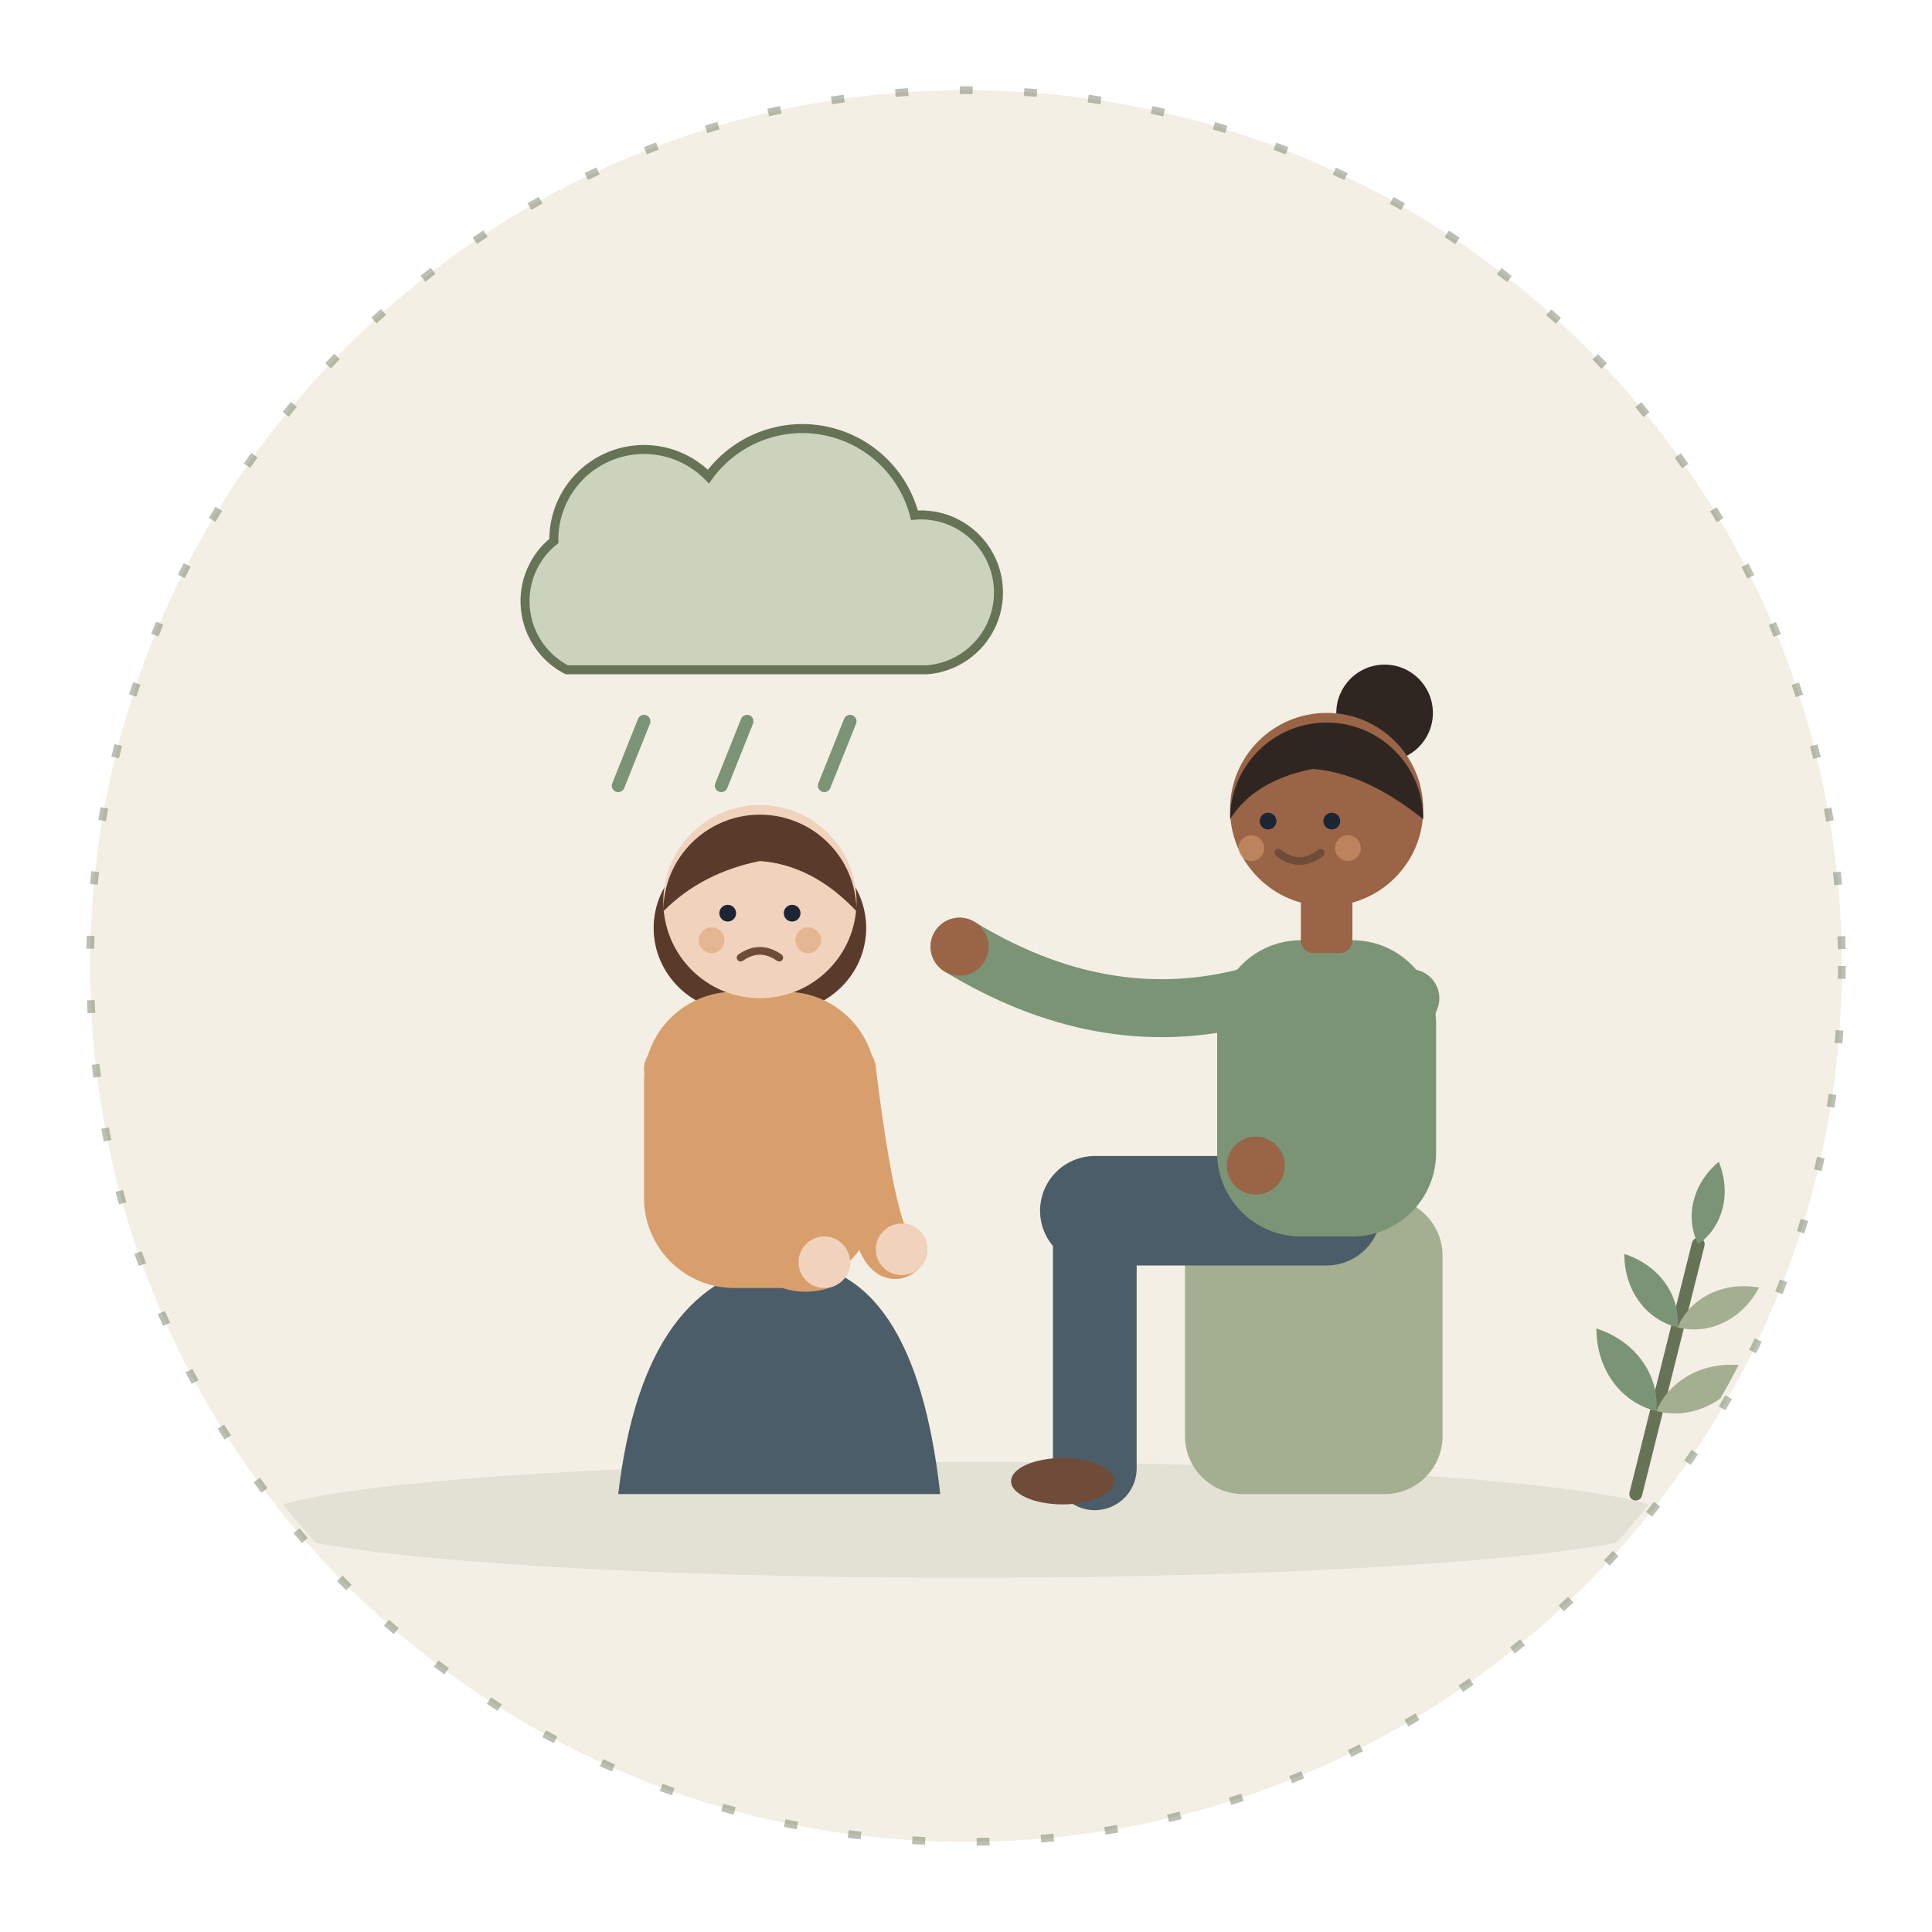
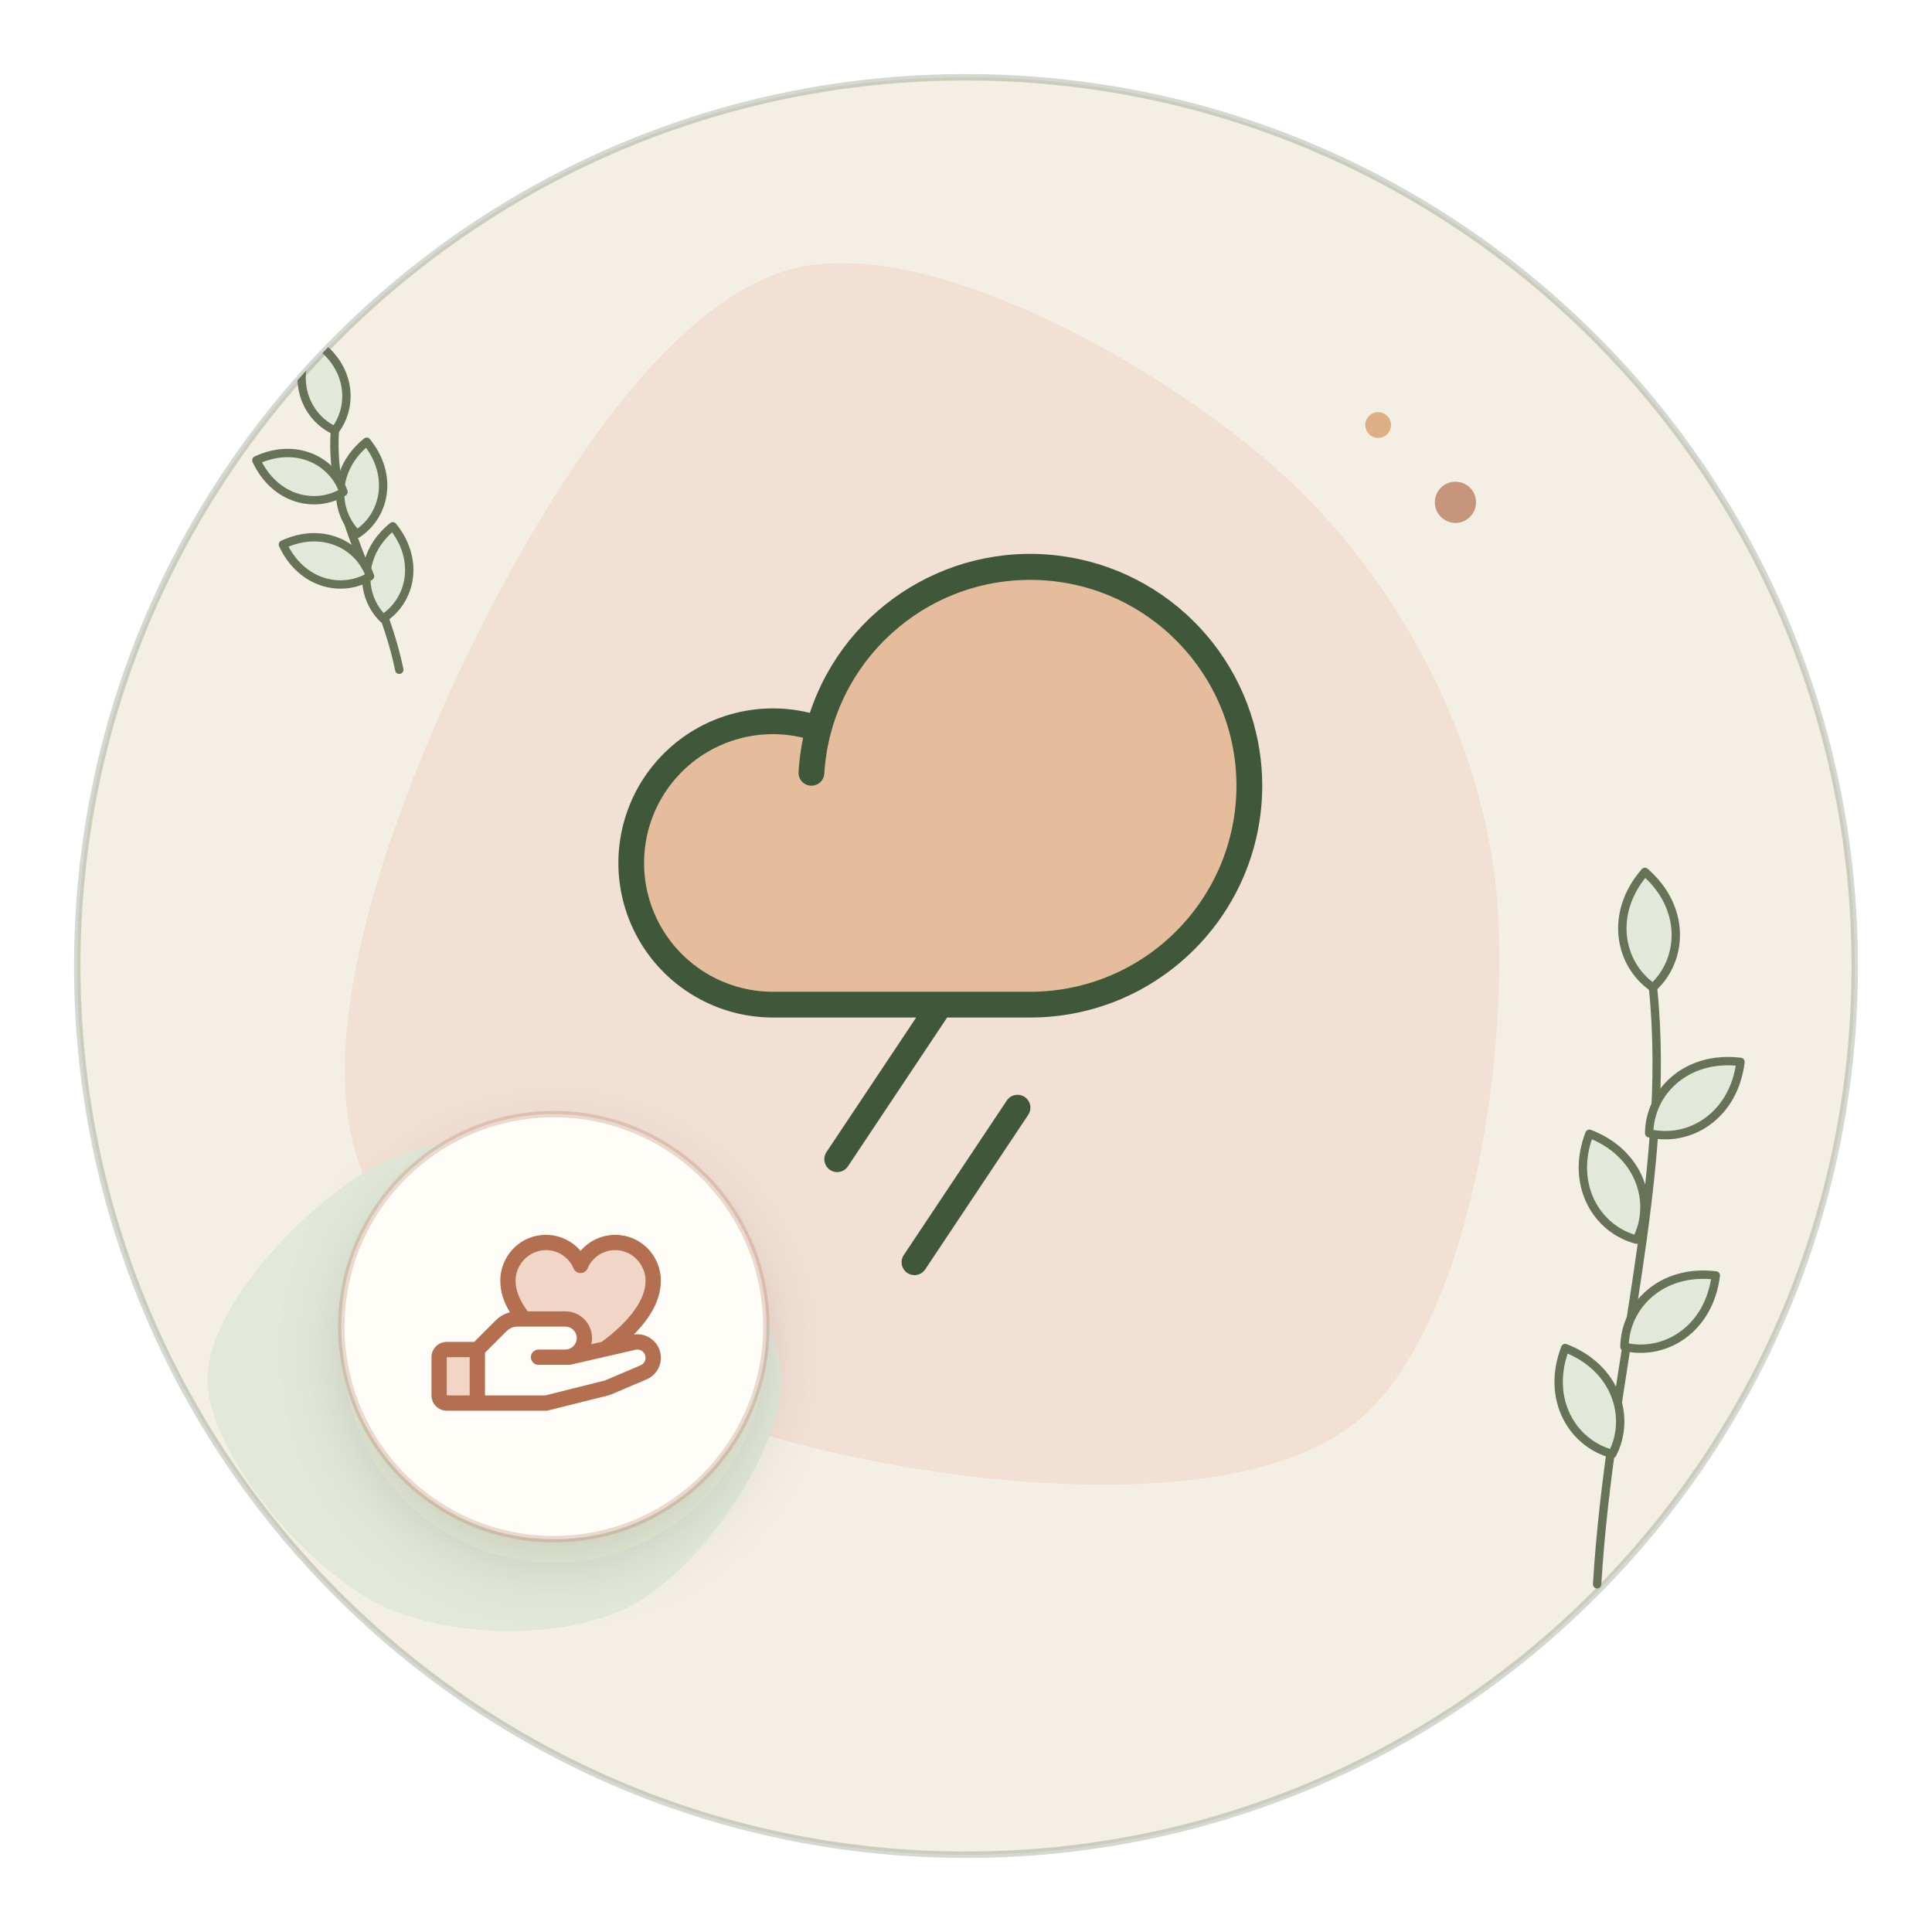
- <svg xmlns="http://www.w3.org/2000/svg" viewBox="0 0 300 300" width="300" height="300" role="img" aria-label="Una niña preocupada abraza sus rodillas y una adulta la acompaña">
-   <circle cx="150" cy="150" r="136" fill="#f4efe4" />
-   <circle cx="150" cy="150" r="136" fill="none" stroke="#677357" stroke-width="1.2" stroke-dasharray="2 8" opacity=".45" />
-   <clipPath id="disco">
-     <circle cx="150" cy="150" r="135" />
-   </clipPath>
+ <svg xmlns="http://www.w3.org/2000/svg" viewBox="0 0 300 300" width="300" height="300" role="img" aria-label="Ilustración de ansiedad: una nube de lluvia y una mano que acompaña">
+   <defs>
+     <filter id="sombra" x="-40%" y="-40%" width="180%" height="180%">
+       <feDropShadow dx="0" dy="4" stdDeviation="5" flood-color="#2c2a22" flood-opacity=".14" />
+     </filter>
+     <clipPath id="disco">
+       <circle cx="150" cy="150" r="138" />
+     </clipPath>
+   </defs>
+   <circle cx="150" cy="150" r="138" fill="#f4efe4" />
  <g clip-path="url(#disco)">
-     <ellipse cx="150" cy="236" rx="110" ry="9" fill="#677357" opacity=".12" />
-     <path d="M86 84 a14 14 0 0 1 24 -10 a18 18 0 0 1 32 6 a12 12 0 0 1 2 24 h-56 a12 12 0 0 1 -2 -20 z" fill="#ccd3bd" stroke="#677357" stroke-width="1.4" />
-     <path d="M100 112 l-4 10 M116 112 l-4 10 M132 112 l-4 10" stroke="#7b9476" stroke-width="2" fill="none" stroke-linecap="round" stroke-linejoin="round" />
-     <rect x="101.5" y="131.0" width="33.0" height="26.2" rx="13.5" fill="#5a3a2a" />
-     <path d="M96 232 q4 -34 26 -36 q20 0 24 36 z" fill="#4b5d68" />
-     <rect x="100.0" y="154.0" width="36.0" height="46.0" rx="14.0" fill="#d89f6d" />
-     <circle cx="118.0" cy="140.0" r="15.0" fill="#f1d3bd" opacity="1.0" />
-     <path d="M103.0 141.5 A15.0 15.0 0 0 1 133.0 141.5 Q126.2 134.3 118.0 133.7 Q109.0 135.5 103.0 141.5 Z" fill="#5a3a2a" />
-     <circle cx="113.0" cy="141.8" r="1.3" fill="#1c2534" opacity="1.0" />
-     <circle cx="123.0" cy="141.8" r="1.3" fill="#1c2534" opacity="1.0" />
-     <path d="M115.0 148.7 Q118.0 146.6 121.0 148.7" stroke="#6f4b39" stroke-width="1.2" fill="none" stroke-linecap="round" stroke-linejoin="round" />
-     <circle cx="110.5" cy="146.0" r="2.0" fill="#d89f6d" opacity="0.55" />
-     <circle cx="125.5" cy="146.0" r="2.0" fill="#d89f6d" opacity="0.55" />
-     <path d="M104.0 166.0 Q116.0 200.8 128.0 196.0" stroke="#d89f6d" stroke-width="8.0" fill="none" stroke-linecap="round" />
-     <circle cx="128.0" cy="196.0" r="4.0" fill="#f1d3bd" opacity="1.0" />
-     <path d="M132.0 166.0 Q136.0 198.8 140.0 194.0" stroke="#d89f6d" stroke-width="8.0" fill="none" stroke-linecap="round" />
-     <circle cx="140.0" cy="194.0" r="4.0" fill="#f1d3bd" opacity="1.0" />
-     <circle cx="215.0" cy="110.7" r="7.5" fill="#2f2622" opacity="1.0" />
-     <rect x="184.0" y="186.0" width="40.0" height="46.0" rx="9.0" fill="#a4af91" />
-     <path d="M206.0 188.0 H170.0" stroke="#4b5d68" stroke-width="17.0" fill="none" stroke-linecap="round" stroke-linejoin="round" />
-     <path d="M170.0 188.0 V228.0" stroke="#4b5d68" stroke-width="13.0" fill="none" stroke-linecap="round" stroke-linejoin="round" />
-     <ellipse cx="165.0" cy="230.0" rx="8.0" ry="3.6" fill="#6f4b39" />
-     <rect x="189.0" y="146.0" width="34.0" height="46.0" rx="13.0" fill="#7b9476" />
-     <rect x="202.0" y="138.0" width="8.0" height="10.0" rx="2.0" fill="#9a6446" />
-     <circle cx="206.0" cy="125.7" r="15.0" fill="#9a6446" opacity="1.0" />
-     <path d="M191.0 127.2 A15.0 15.0 0 0 1 221.0 127.2 Q212.0 120.0 203.8 119.4 Q194.8 121.2 191.0 127.2 Z" fill="#2f2622" />
-     <circle cx="196.9" cy="127.5" r="1.3" fill="#1c2534" opacity="1.0" />
-     <circle cx="206.8" cy="127.5" r="1.3" fill="#1c2534" opacity="1.0" />
-     <path d="M198.5 132.4 Q201.8 135.0 205.1 132.4" stroke="#6f4b39" stroke-width="1.2" fill="none" stroke-linecap="round" stroke-linejoin="round" />
-     <circle cx="194.3" cy="131.7" r="2.0" fill="#d89f6d" opacity="0.55" />
-     <circle cx="209.3" cy="131.7" r="2.0" fill="#d89f6d" opacity="0.55" />
-     <path d="M193.0 155.0 Q171.0 160.4 149.0 147.0" stroke="#7b9476" stroke-width="9.0" fill="none" stroke-linecap="round" />
-     <circle cx="149.0" cy="147.0" r="4.5" fill="#9a6446" opacity="1.0" />
-     <path d="M219.0 155.0 Q207.0 186.4 195.0 181.0" stroke="#7b9476" stroke-width="9.0" fill="none" stroke-linecap="round" />
-     <circle cx="195.0" cy="181.0" r="4.5" fill="#9a6446" opacity="1.0" />
-     <path d="M254.0 232.0 L263.7 193.2" stroke="#677357" stroke-width="2" fill="none" stroke-linecap="round" stroke-linejoin="round" />
-     <path d="M0 0 C7 -8 8 -21 0 -32 C-8 -21 -7 -8 0 0 Z" transform="translate(257.2 219.1) rotate(-36) scale(0.495)" fill="#7b9476" opacity="1.0" />
-     <path d="M0 0 C7 -8 8 -21 0 -32 C-8 -21 -7 -8 0 0 Z" transform="translate(257.2 219.1) rotate(64) scale(0.495)" fill="#a4af91" opacity="1.0" />
-     <path d="M0 0 C7 -8 8 -21 0 -32 C-8 -21 -7 -8 0 0 Z" transform="translate(260.5 206.1) rotate(-36) scale(0.44)" fill="#7b9476" opacity="1.0" />
-     <path d="M0 0 C7 -8 8 -21 0 -32 C-8 -21 -7 -8 0 0 Z" transform="translate(260.5 206.1) rotate(64) scale(0.44)" fill="#a4af91" opacity="1.0" />
-     <path d="M0 0 C7 -8 8 -21 0 -32 C-8 -21 -7 -8 0 0 Z" transform="translate(263.7 193.2) rotate(14) scale(0.4125)" fill="#7b9476" opacity="1.0" />
+     <path d="M232.5 140.0 C234.4 164.6 228.1 206.7 210.5 220.9 C192.8 235.0 152.3 231.2 126.6 224.9 C101.0 218.6 65.9 203.2 56.7 183.0 C47.5 162.9 60.3 127.7 71.4 104.1 C82.6 80.5 102.3 46.7 123.6 41.6 C144.8 36.6 180.9 57.1 199.0 73.5 C217.2 89.9 230.6 115.4 232.5 140.0 Z" fill="#f3e0d4" />
+     <path d="M121.3 214.0 C121.5 225.4 108.9 243.4 98.3 249.2 C87.7 254.9 69.0 254.5 58.0 248.7 C47.0 242.8 32.1 225.3 32.2 214.0 C32.3 202.7 48.0 186.3 58.8 180.8 C69.7 175.3 86.7 175.3 97.1 180.9 C107.5 186.4 121.1 202.6 121.3 214.0 Z" fill="#e3e9da" />
+     <g transform="translate(248 246) rotate(14) scale(-1.0 1.0)" fill="none" stroke="#677357" stroke-width="1.30" stroke-linecap="round" stroke-linejoin="round">
+       <path d="M0 0 C6 -32.2 4 -64.4 14 -92.0" />
+       <path d="M0 0 C5 -4 6 -12 0 -18 C-6 -12 -5 -4 0 0 Z" transform="translate(2.6 -20.2) rotate(38)" fill="#e3e9da" />
+       <path d="M0 0 C5 -4 6 -12 0 -18 C-6 -12 -5 -4 0 0 Z" transform="translate(4.8 -36.8) rotate(-38)" fill="#e3e9da" />
+       <path d="M0 0 C5 -4 6 -12 0 -18 C-6 -12 -5 -4 0 0 Z" transform="translate(7.0 -53.4) rotate(38)" fill="#e3e9da" />
+       <path d="M0 0 C5 -4 6 -12 0 -18 C-6 -12 -5 -4 0 0 Z" transform="translate(9.1 -69.9) rotate(-38)" fill="#e3e9da" />
+       <path d="M0 0 C5 -4 6 -12 0 -18 C-6 -12 -5 -4 0 0 Z" transform="translate(14 -92.0) rotate(18)" fill="#e3e9da" />
+     </g>
+     <g transform="translate(62 104) rotate(-32) scale(0.8 0.8)" fill="none" stroke="#677357" stroke-width="1.62" stroke-linecap="round" stroke-linejoin="round">
+       <path d="M0 0 C6 -16.1 4 -32.2 14 -46.0" />
+       <path d="M0 0 C5 -4 6 -12 0 -18 C-6 -12 -5 -4 0 0 Z" transform="translate(2.6 -10.1) rotate(38)" fill="#e3e9da" />
+       <path d="M0 0 C5 -4 6 -12 0 -18 C-6 -12 -5 -4 0 0 Z" transform="translate(4.8 -18.4) rotate(-38)" fill="#e3e9da" />
+       <path d="M0 0 C5 -4 6 -12 0 -18 C-6 -12 -5 -4 0 0 Z" transform="translate(7.0 -26.7) rotate(38)" fill="#e3e9da" />
+       <path d="M0 0 C5 -4 6 -12 0 -18 C-6 -12 -5 -4 0 0 Z" transform="translate(9.1 -35.0) rotate(-38)" fill="#e3e9da" />
+       <path d="M0 0 C5 -4 6 -12 0 -18 C-6 -12 -5 -4 0 0 Z" transform="translate(14 -46.0) rotate(18)" fill="#e3e9da" />
+     </g>
+     <g transform="translate(82.0 76.0) scale(0.5)">
+       <path d="M224,92a68,68,0,0,1-68,68H76A44,44,0,1,1,90.2,74.34v.11A68.06,68.06,0,0,1,224,92Z" fill="#d89f6d" opacity="0.55" />
+       <g fill="#3f5839">
+         <path d="M155.33,194.22l-32,48a4,4,0,1,1-6.66-4.44l32-48a4,4,0,0,1,6.66,4.44ZM228,92a72.08,72.08,0,0,1-72,72H130.14L99.33,210.22a4,4,0,1,1-6.66-4.44L120.53,164H76A48,48,0,1,1,87.51,69.39,72.08,72.08,0,0,1,228,92Zm-8,0A64.06,64.06,0,0,0,92,88.23a4,4,0,0,1-8-.46,71.63,71.63,0,0,1,1.42-10.65A40,40,0,1,0,76,156h80A64.07,64.07,0,0,0,220,92Z" />
+       </g>
+     </g>
+     <circle cx="86" cy="206" r="33" fill="#fffdf8" filter="url(#sombra)" />
+     <circle cx="86" cy="206" r="33" fill="none" stroke="#b46e50" stroke-opacity=".25" stroke-width="1" />
+     <g transform="translate(67.0 187.0) scale(0.1484)">
+       <path d="M16,152H48v56H16a8,8,0,0,1-8-8V160A8,8,0,0,1,16,152ZM192.54,40A39.12,39.12,0,0,0,156,64a39.12,39.12,0,0,0-36.54-24C97.67,40,80,58.31,80,80c0,14.56,7,27.71,16.73,40H140a20,20,0,0,1,0,40h4l37.78-8.68C203.82,135.07,232,109.23,232,80,232,58.31,214.33,40,192.54,40Z" fill="#f1d6c7" opacity="1" />
+       <g fill="#b46e50">
+         <path d="M230.33,141.06a24.34,24.34,0,0,0-18.61-4.77C230.5,117.33,240,98.48,240,80c0-26.47-21.29-48-47.46-48A47.58,47.58,0,0,0,156,48.75,47.58,47.58,0,0,0,119.46,32C93.29,32,72,53.53,72,80c0,11,3.24,21.69,10.06,33a31.87,31.87,0,0,0-14.75,8.4L44.69,144H16A16,16,0,0,0,0,160v40a16,16,0,0,0,16,16H120a7.93,7.93,0,0,0,1.94-.24l64-16a6.94,6.94,0,0,0,1.19-.4L226,182.82l.44-.2a24.6,24.6,0,0,0,3.93-41.56ZM119.46,48A31.15,31.15,0,0,1,148.6,67a8,8,0,0,0,14.8,0,31.15,31.15,0,0,1,29.14-19C209.59,48,224,62.65,224,80c0,19.51-15.79,41.58-45.66,63.9l-11.09,2.55A28,28,0,0,0,140,112H100.68C92.05,100.36,88,90.12,88,80,88,62.65,102.41,48,119.46,48ZM16,160H40v40H16Zm203.43,8.21-38,16.18L119,200H56V155.31l22.63-22.62A15.86,15.86,0,0,1,89.94,128H140a12,12,0,0,1,0,24H112a8,8,0,0,0,0,16h32a8.32,8.32,0,0,0,1.79-.2l67-15.41.31-.08a8.6,8.6,0,0,1,6.3,15.9Z" />
+       </g>
+     </g>
+     <circle cx="226" cy="78" r="3.2" fill="#b46e50" opacity=".7" />
+     <circle cx="214" cy="66" r="2" fill="#d89f6d" opacity=".8" />
  </g>
+   <circle cx="150" cy="150" r="138" fill="none" stroke="#677357" stroke-opacity=".28" stroke-width="1" />
</svg>
